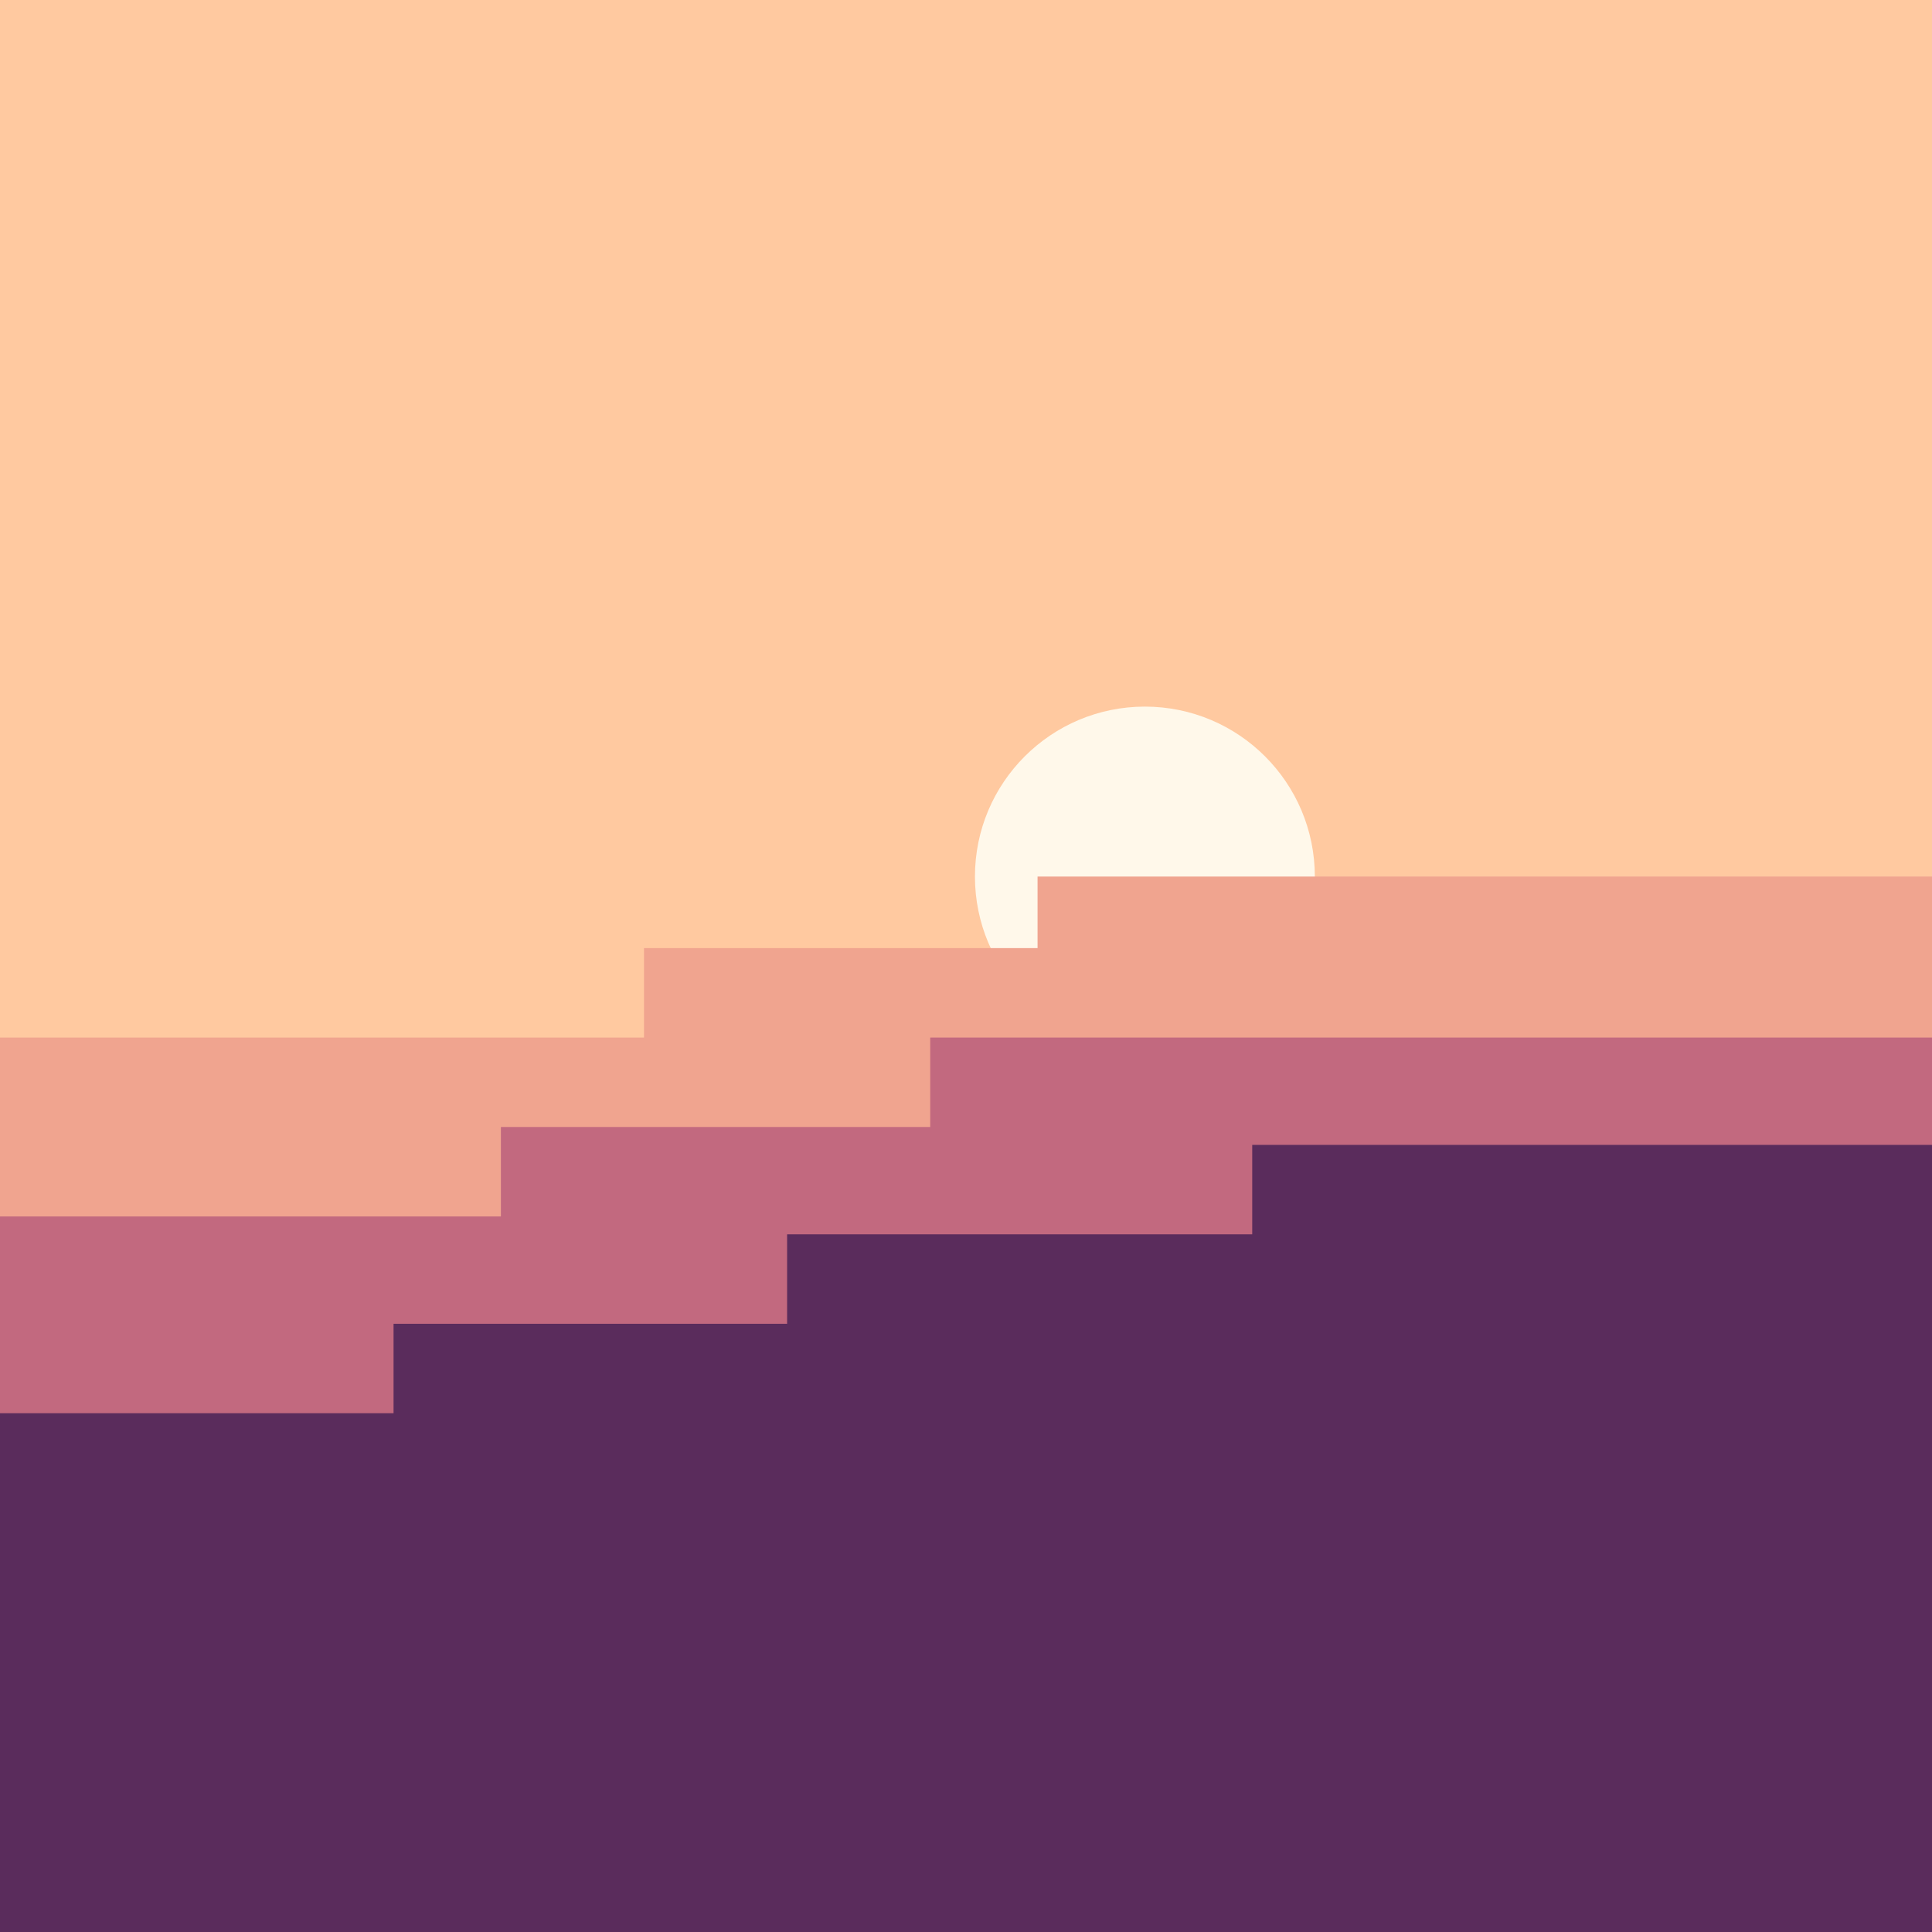
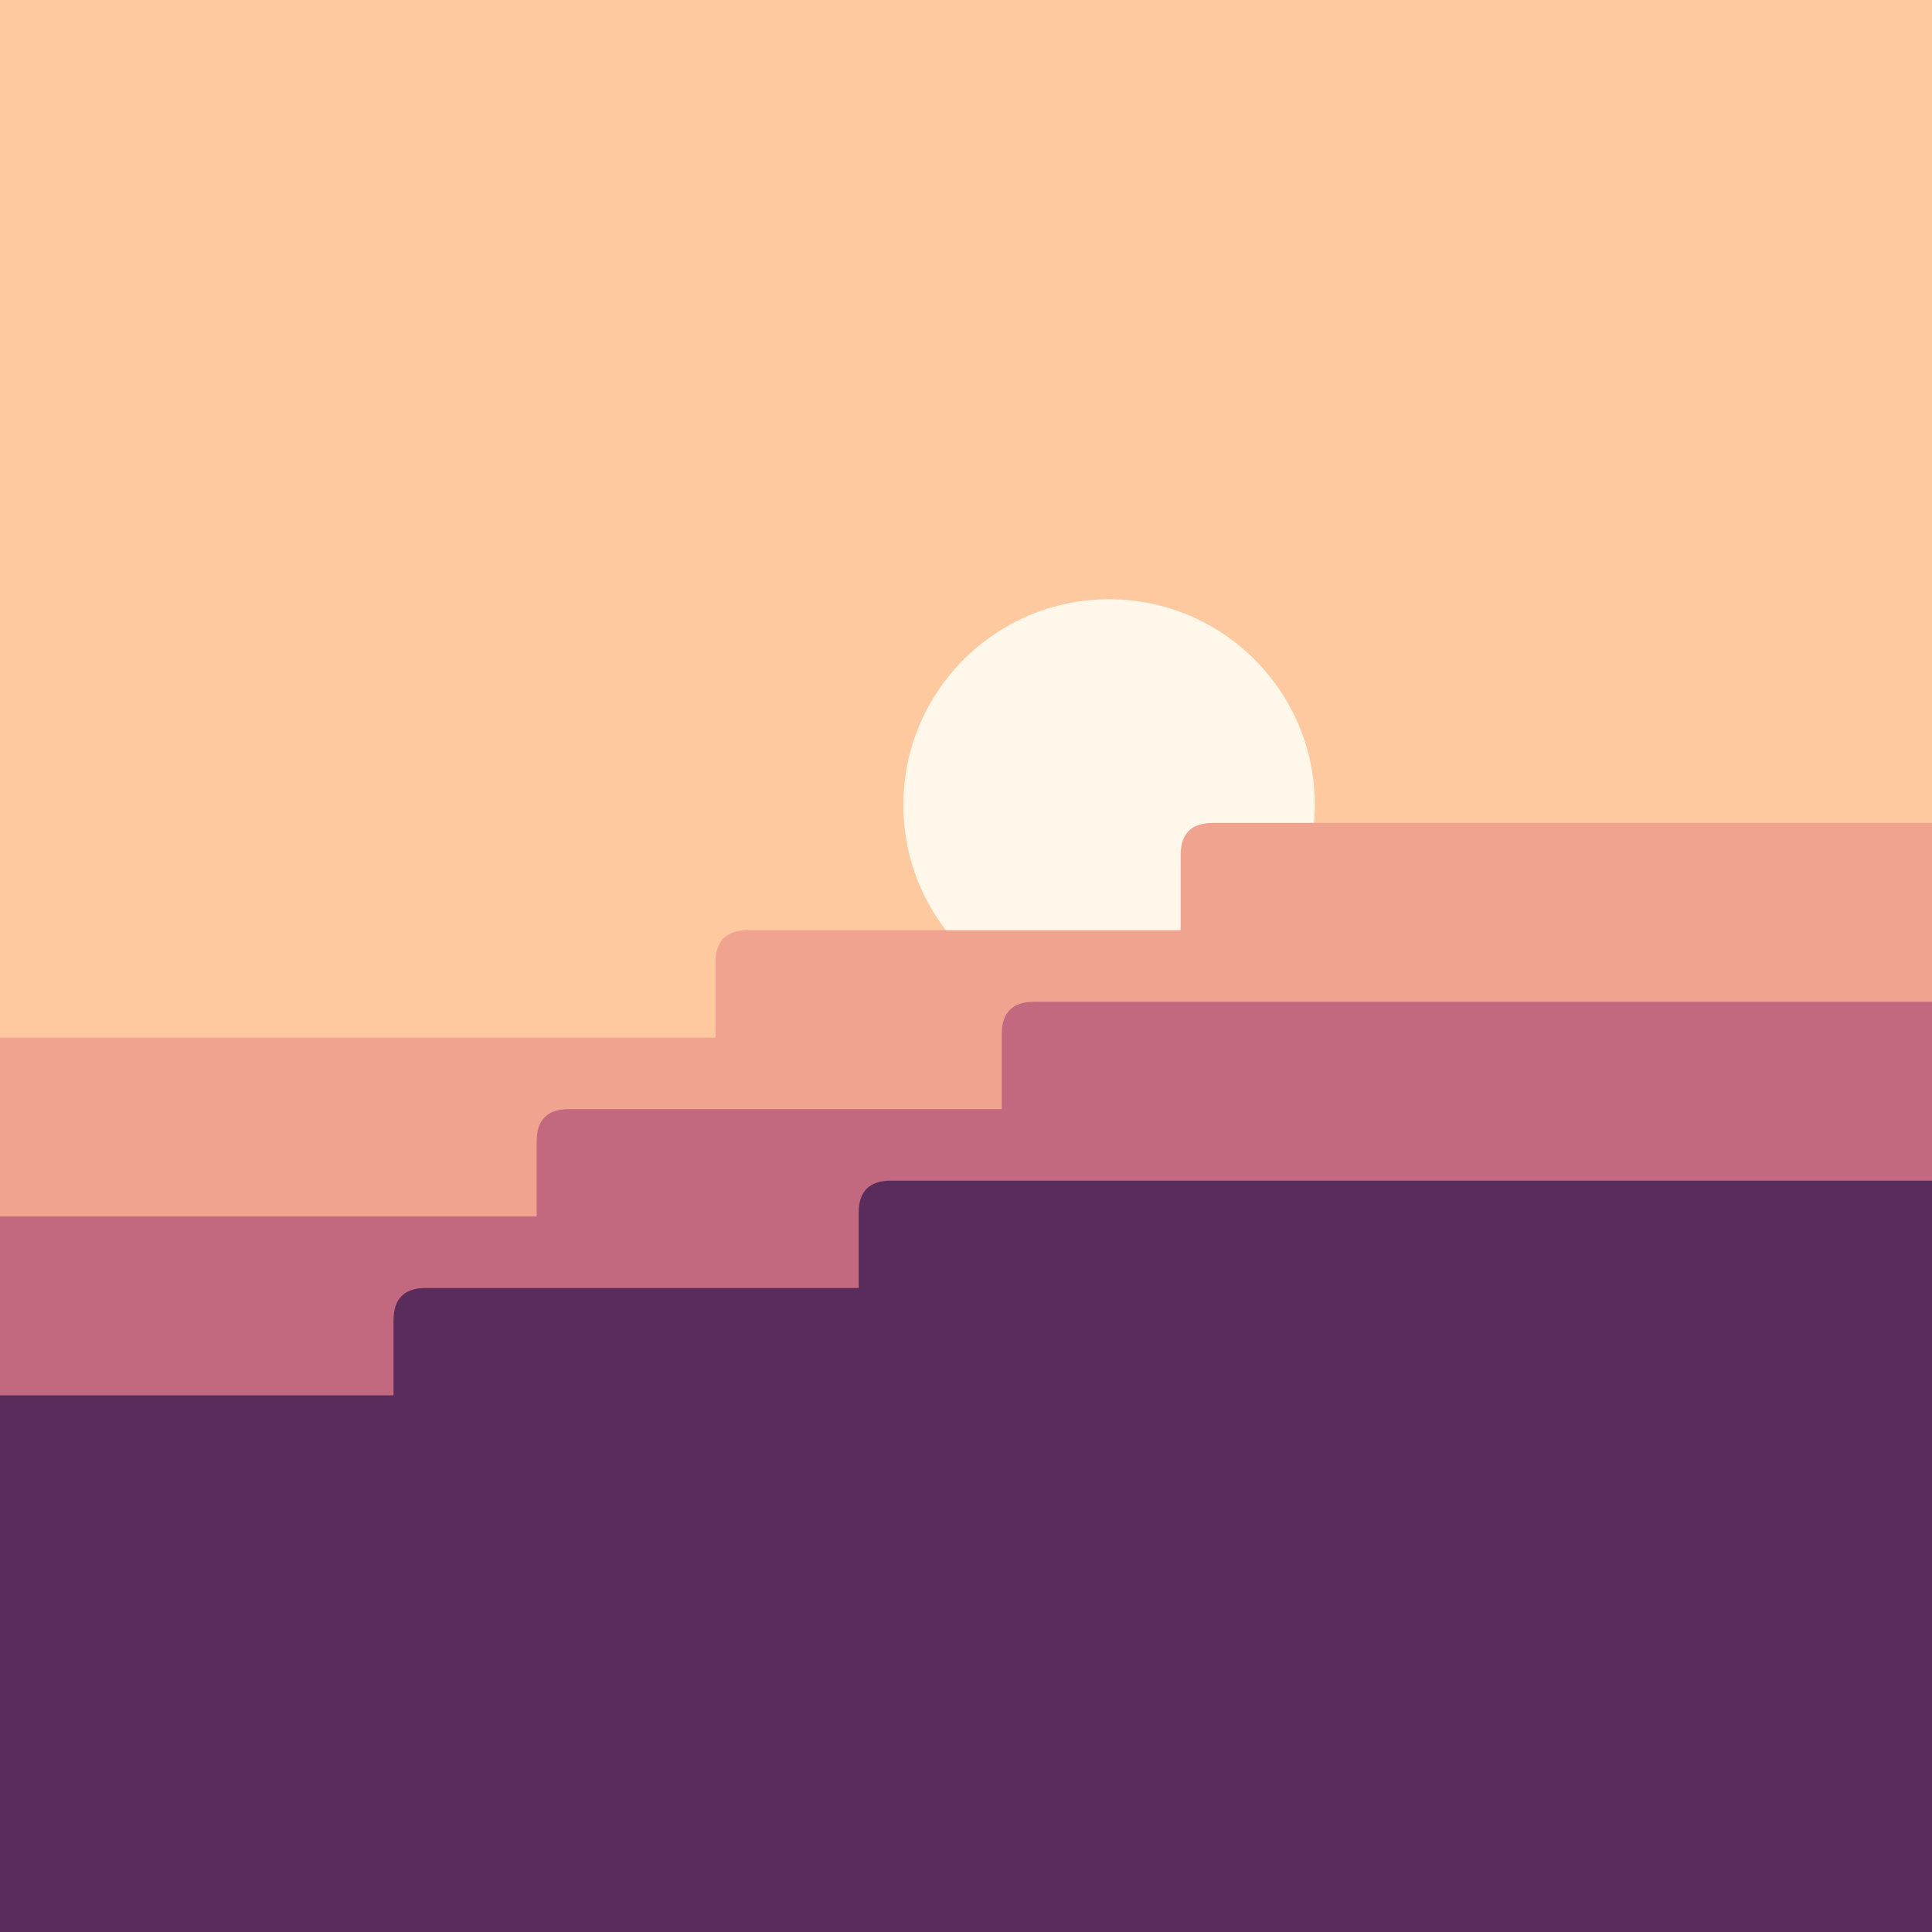
<svg xmlns="http://www.w3.org/2000/svg" viewBox="0 0 108 108">
  <rect width="108" height="108" fill="#FFC9A0" />
-   <circle cx="64" cy="49" r="9.5" fill="#FFF8EA" />
-   <path d="M0,108 V58 H36 V53 H58 V49 H108 V108 Z" fill="#F0A48F" />
-   <path d="M0,108 V68 H28 V63 H52 V58 H108 V108 Z" fill="#C2697F" />
-   <path d="M0,108 V79 H22 V74 H44 V69 H70 V64 H108 V108 Z" fill="#5A2C5C" />
+   <circle cx="62" cy="45" r="11.5" fill="#FFF8EA" />
+   <path d="M0,108 V58 H40 V53.8 Q40,52 41.8,52 H66 V47.8 Q66,46 67.8,46 H108 V108 Z" fill="#F0A48F" />
+   <path d="M0,108 V68 H30 V63.8 Q30,62 31.8,62 H56 V57.8 Q56,56 57.8,56 H108 V108 Z" fill="#C2697F" />
+   <path d="M0,108 V78 H22 V73.8 Q22,72 23.8,72 H48 V67.8 Q48,66 49.8,66 H108 V108 Z" fill="#5A2C5C" />
</svg>
